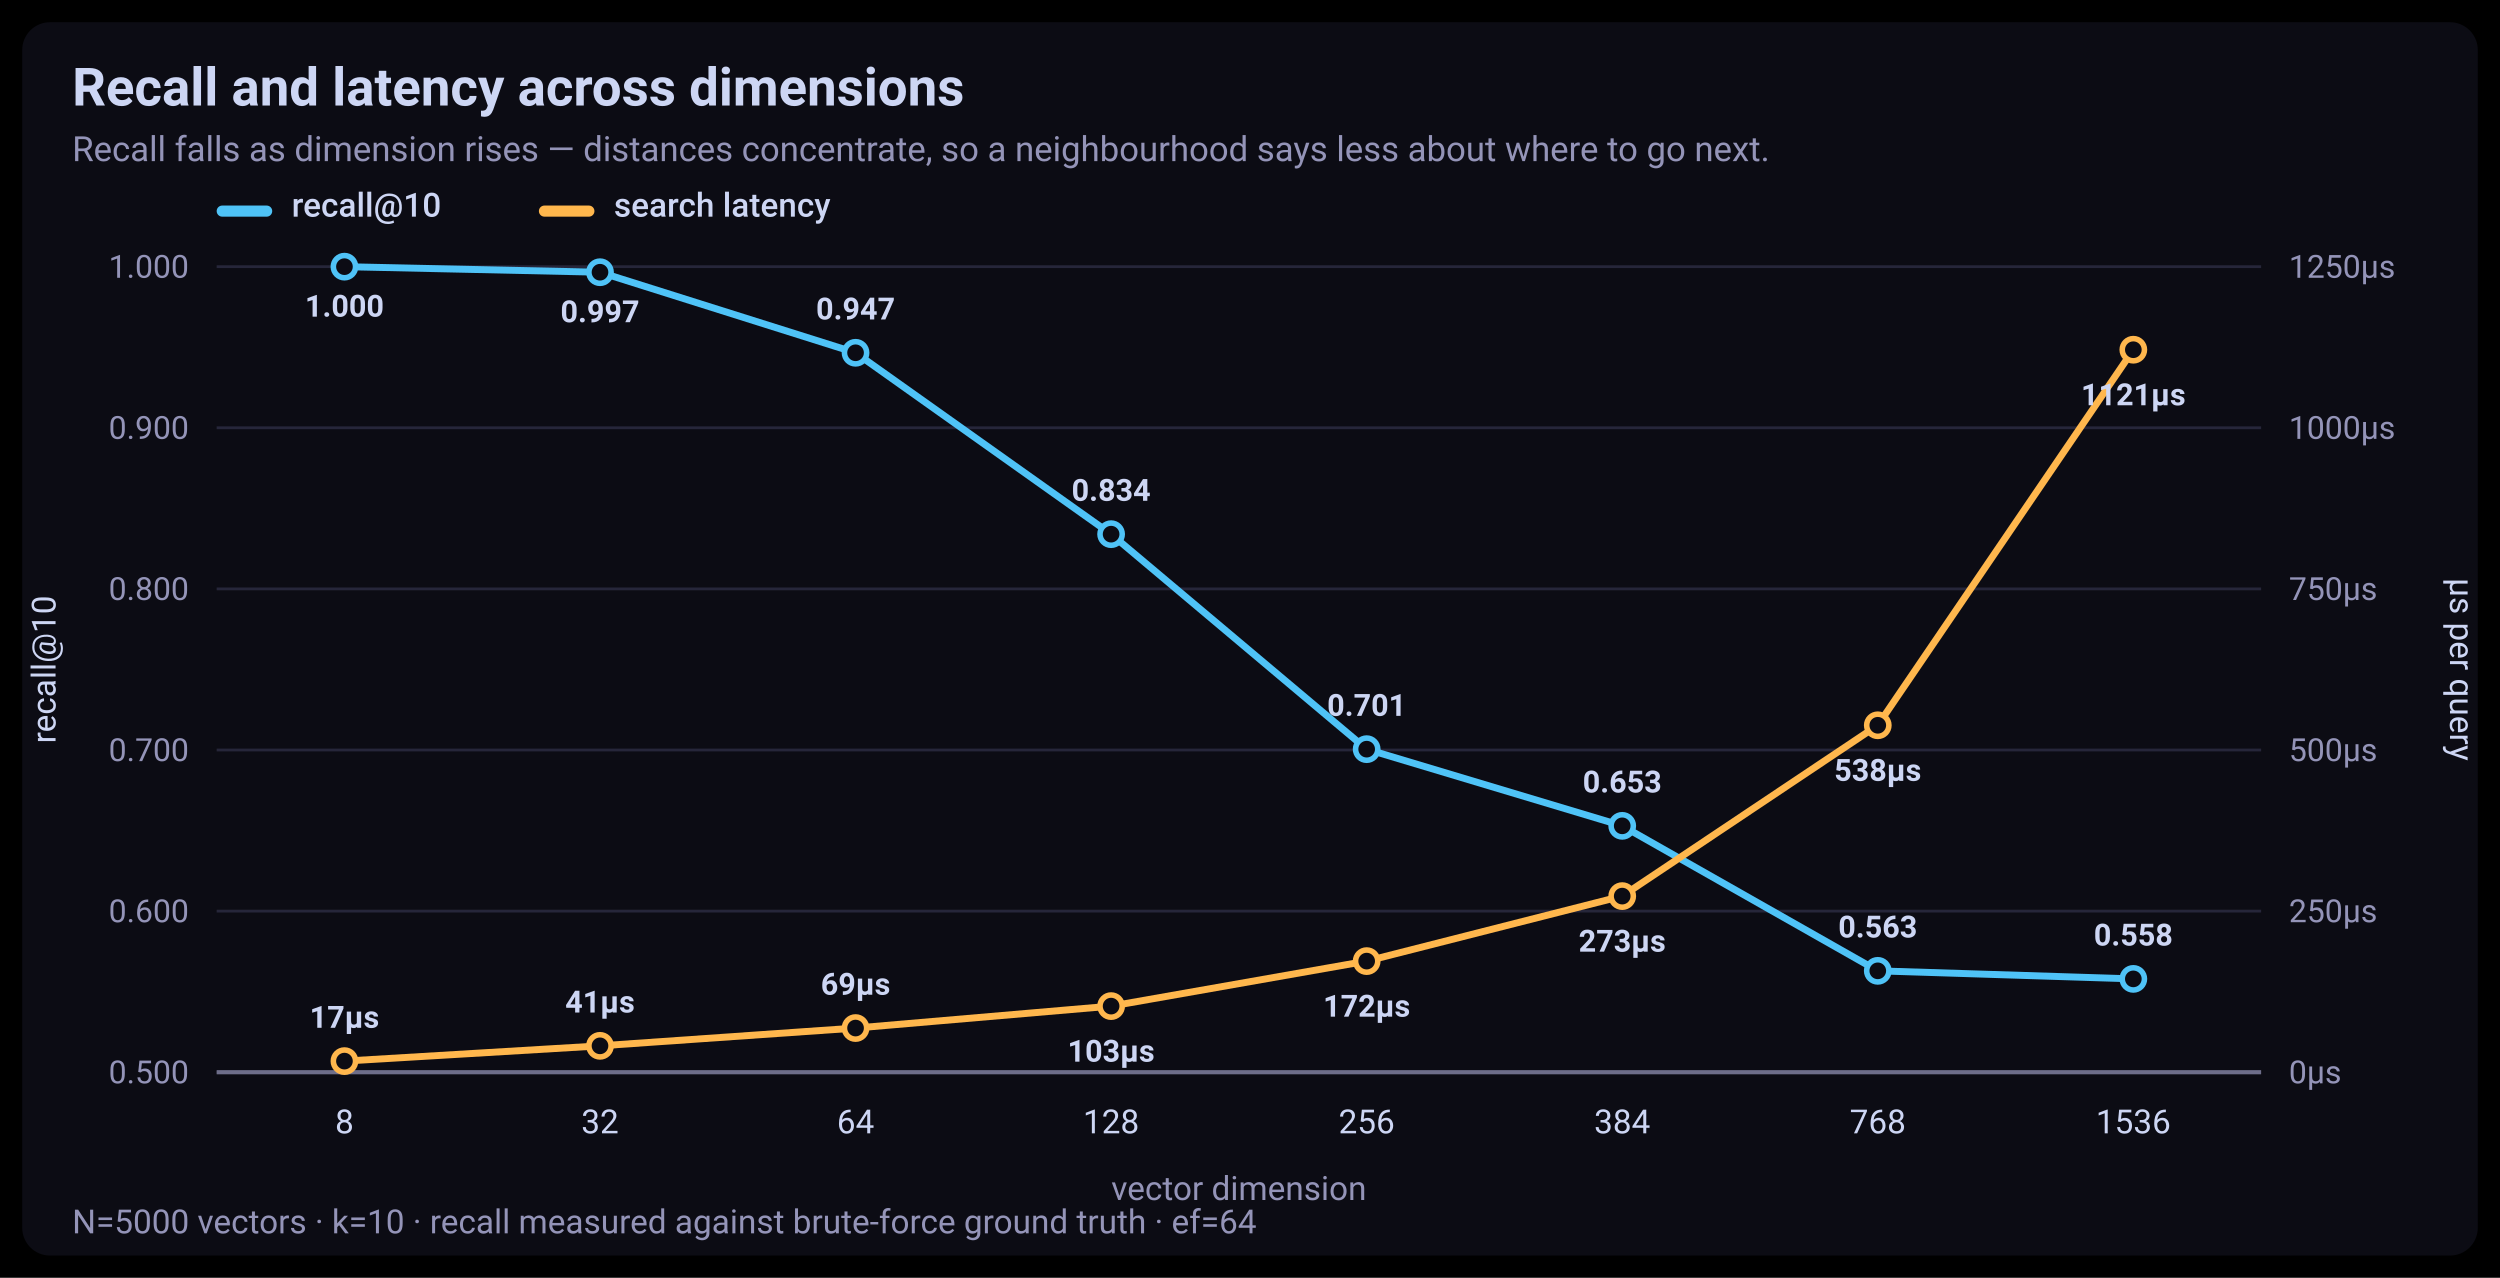
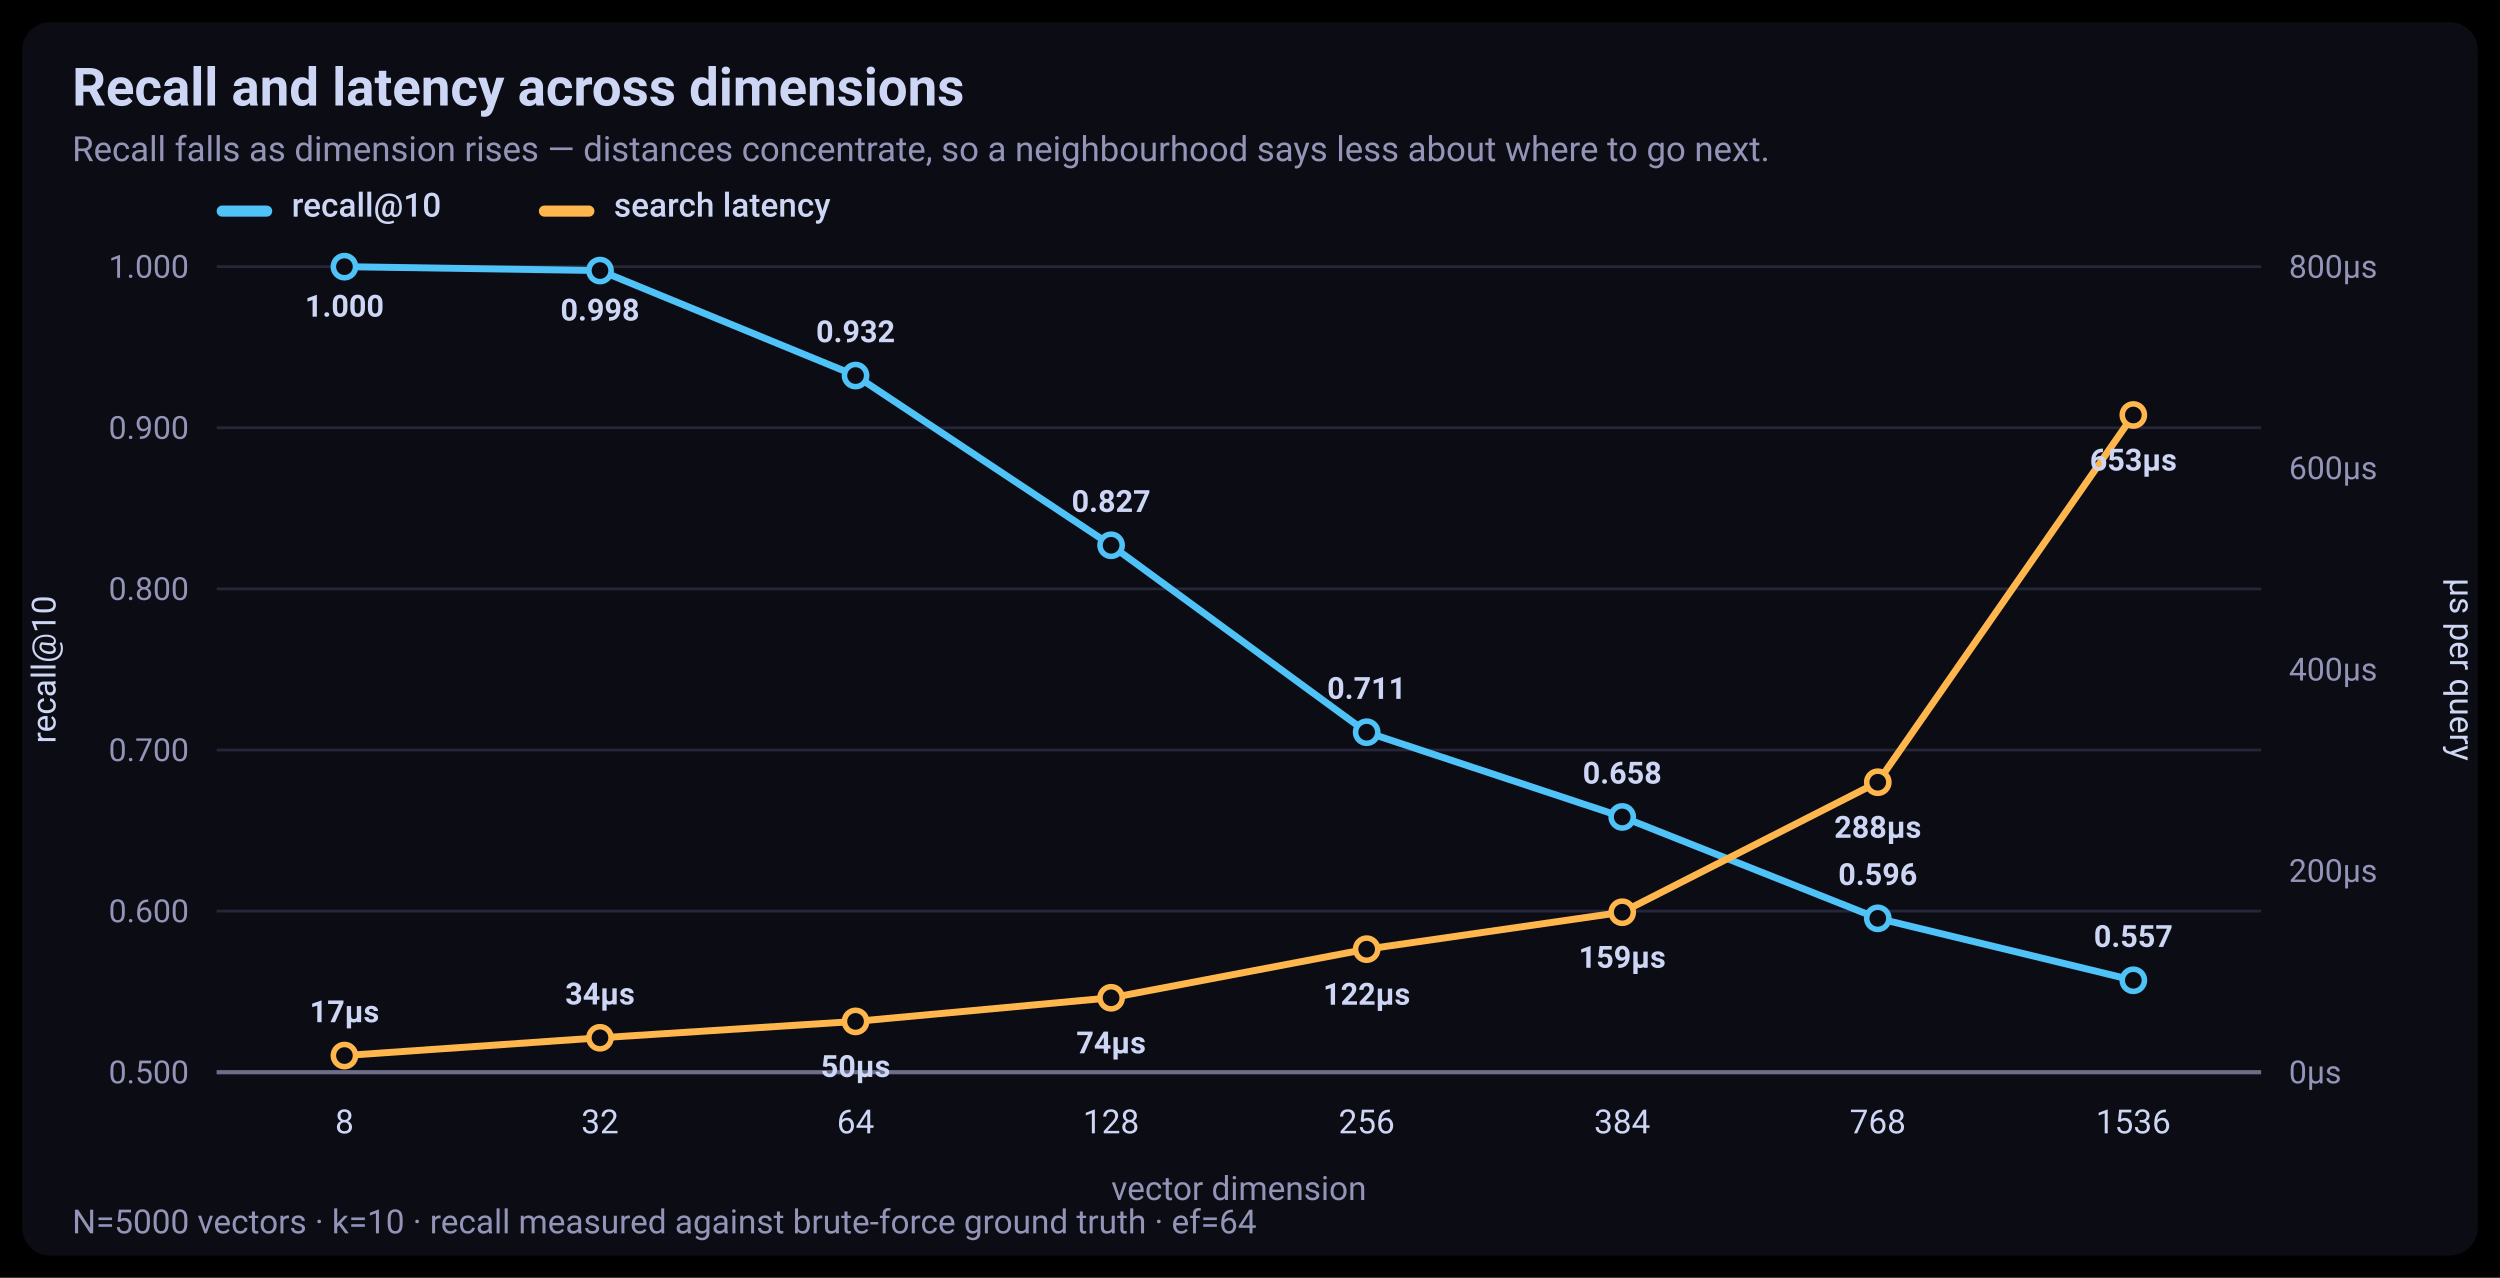
<svg xmlns="http://www.w3.org/2000/svg" viewBox="0 0 900 460" width="900" height="460" role="img" aria-label="Recall and latency across dimensions">
  <rect width="900" height="460" fill="#000000" />
  <rect x="8" y="8" width="884" height="444" rx="10" fill="#0C0C14" />
  <text x="26.0" y="38.0" fill="#CDD6F4" font-family="ui-sans-serif, system-ui, -apple-system, 'Segoe UI', Roboto, sans-serif" font-size="19.0" text-anchor="start" font-weight="600">Recall and latency across dimensions</text>
  <text x="26.0" y="58.0" fill="#9494B8" font-family="ui-sans-serif, system-ui, -apple-system, 'Segoe UI', Roboto, sans-serif" font-size="12.5" text-anchor="start" font-weight="400">Recall falls as dimension rises — distances concentrate, so a neighbourhood says less about where to go next.</text>
  <line x1="78" y1="386.0" x2="814" y2="386.0" stroke="#26263A" stroke-width="1" />
  <text x="68.0" y="390.0" fill="#9494B8" font-family="ui-sans-serif, system-ui, -apple-system, 'Segoe UI', Roboto, sans-serif" font-size="11.5" text-anchor="end" font-weight="400">0.500</text>
  <line x1="78" y1="328.0" x2="814" y2="328.0" stroke="#26263A" stroke-width="1" />
  <text x="68.0" y="332.0" fill="#9494B8" font-family="ui-sans-serif, system-ui, -apple-system, 'Segoe UI', Roboto, sans-serif" font-size="11.5" text-anchor="end" font-weight="400">0.600</text>
  <line x1="78" y1="270.0" x2="814" y2="270.0" stroke="#26263A" stroke-width="1" />
  <text x="68.0" y="274.0" fill="#9494B8" font-family="ui-sans-serif, system-ui, -apple-system, 'Segoe UI', Roboto, sans-serif" font-size="11.5" text-anchor="end" font-weight="400">0.700</text>
  <line x1="78" y1="212.0" x2="814" y2="212.0" stroke="#26263A" stroke-width="1" />
  <text x="68.0" y="216.0" fill="#9494B8" font-family="ui-sans-serif, system-ui, -apple-system, 'Segoe UI', Roboto, sans-serif" font-size="11.5" text-anchor="end" font-weight="400">0.800</text>
  <line x1="78" y1="154.0" x2="814" y2="154.0" stroke="#26263A" stroke-width="1" />
  <text x="68.0" y="158.0" fill="#9494B8" font-family="ui-sans-serif, system-ui, -apple-system, 'Segoe UI', Roboto, sans-serif" font-size="11.5" text-anchor="end" font-weight="400">0.900</text>
  <line x1="78" y1="96.0" x2="814" y2="96.0" stroke="#26263A" stroke-width="1" />
  <text x="68.0" y="100.0" fill="#9494B8" font-family="ui-sans-serif, system-ui, -apple-system, 'Segoe UI', Roboto, sans-serif" font-size="11.5" text-anchor="end" font-weight="400">1.000</text>
  <text x="20.0" y="241.0" fill="#CDD6F4" font-family="ui-sans-serif, system-ui, -apple-system, 'Segoe UI', Roboto, sans-serif" font-size="12" text-anchor="middle" transform="rotate(-90 20.0 241.0)">recall@10</text>
  <text x="824.0" y="390.0" fill="#9494B8" font-family="ui-sans-serif, system-ui, -apple-system, 'Segoe UI', Roboto, sans-serif" font-size="11.5" text-anchor="start" font-weight="400">0µs</text>
-   <text x="824.0" y="332.0" fill="#9494B8" font-family="ui-sans-serif, system-ui, -apple-system, 'Segoe UI', Roboto, sans-serif" font-size="11.5" text-anchor="start" font-weight="400">250µs</text>
-   <text x="824.0" y="274.0" fill="#9494B8" font-family="ui-sans-serif, system-ui, -apple-system, 'Segoe UI', Roboto, sans-serif" font-size="11.5" text-anchor="start" font-weight="400">500µs</text>
-   <text x="824.0" y="216.0" fill="#9494B8" font-family="ui-sans-serif, system-ui, -apple-system, 'Segoe UI', Roboto, sans-serif" font-size="11.5" text-anchor="start" font-weight="400">750µs</text>
-   <text x="824.0" y="158.0" fill="#9494B8" font-family="ui-sans-serif, system-ui, -apple-system, 'Segoe UI', Roboto, sans-serif" font-size="11.5" text-anchor="start" font-weight="400">1000µs</text>
-   <text x="824.0" y="100.0" fill="#9494B8" font-family="ui-sans-serif, system-ui, -apple-system, 'Segoe UI', Roboto, sans-serif" font-size="11.5" text-anchor="start" font-weight="400">1250µs</text>
+   <text x="824.0" y="317.5" fill="#9494B8" font-family="ui-sans-serif, system-ui, -apple-system, 'Segoe UI', Roboto, sans-serif" font-size="11.5" text-anchor="start" font-weight="400">200µs</text>
+   <text x="824.0" y="245.0" fill="#9494B8" font-family="ui-sans-serif, system-ui, -apple-system, 'Segoe UI', Roboto, sans-serif" font-size="11.5" text-anchor="start" font-weight="400">400µs</text>
+   <text x="824.0" y="172.5" fill="#9494B8" font-family="ui-sans-serif, system-ui, -apple-system, 'Segoe UI', Roboto, sans-serif" font-size="11.5" text-anchor="start" font-weight="400">600µs</text>
+   <text x="824.0" y="100.0" fill="#9494B8" font-family="ui-sans-serif, system-ui, -apple-system, 'Segoe UI', Roboto, sans-serif" font-size="11.5" text-anchor="start" font-weight="400">800µs</text>
  <text x="882.0" y="241.0" fill="#CDD6F4" font-family="ui-sans-serif, system-ui, -apple-system, 'Segoe UI', Roboto, sans-serif" font-size="12" text-anchor="middle" transform="rotate(90 882.0 241.0)">µs per query</text>
  <line x1="78" y1="386" x2="814" y2="386" stroke="#6E6E8A" stroke-width="1.5" />
-   <polyline points="124.0,96.0 216.0,98.0 308.0,127.0 400.0,192.3 492.0,269.7 584.0,297.3 676.0,349.5 768.0,352.4" fill="none" stroke="#4FC3F7" stroke-width="2.5" stroke-linejoin="round" stroke-linecap="round" />
+   <polyline points="124.0,96.0 216.0,97.4 308.0,135.2 400.0,196.3 492.0,263.6 584.0,294.1 676.0,330.6 768.0,352.9" fill="none" stroke="#4FC3F7" stroke-width="2.5" stroke-linejoin="round" stroke-linecap="round" />
  <circle cx="124.0" cy="96.0" r="4" fill="#0C0C14" stroke="#4FC3F7" stroke-width="2" />
  <text x="124.0" y="114.0" fill="#CDD6F4" font-family="ui-sans-serif, system-ui, -apple-system, 'Segoe UI', Roboto, sans-serif" font-size="11.0" text-anchor="middle" font-weight="600">1.000</text>
-   <circle cx="216.0" cy="98.0" r="4" fill="#0C0C14" stroke="#4FC3F7" stroke-width="2" />
-   <text x="216.0" y="116.0" fill="#CDD6F4" font-family="ui-sans-serif, system-ui, -apple-system, 'Segoe UI', Roboto, sans-serif" font-size="11.0" text-anchor="middle" font-weight="600">0.997</text>
-   <circle cx="308.0" cy="127.0" r="4" fill="#0C0C14" stroke="#4FC3F7" stroke-width="2" />
-   <text x="308.0" y="115.0" fill="#CDD6F4" font-family="ui-sans-serif, system-ui, -apple-system, 'Segoe UI', Roboto, sans-serif" font-size="11.0" text-anchor="middle" font-weight="600">0.947</text>
-   <circle cx="400.0" cy="192.3" r="4" fill="#0C0C14" stroke="#4FC3F7" stroke-width="2" />
-   <text x="400.0" y="180.3" fill="#CDD6F4" font-family="ui-sans-serif, system-ui, -apple-system, 'Segoe UI', Roboto, sans-serif" font-size="11.0" text-anchor="middle" font-weight="600">0.834</text>
-   <circle cx="492.0" cy="269.7" r="4" fill="#0C0C14" stroke="#4FC3F7" stroke-width="2" />
-   <text x="492.0" y="257.7" fill="#CDD6F4" font-family="ui-sans-serif, system-ui, -apple-system, 'Segoe UI', Roboto, sans-serif" font-size="11.0" text-anchor="middle" font-weight="600">0.701</text>
-   <circle cx="584.0" cy="297.3" r="4" fill="#0C0C14" stroke="#4FC3F7" stroke-width="2" />
-   <text x="584.0" y="285.3" fill="#CDD6F4" font-family="ui-sans-serif, system-ui, -apple-system, 'Segoe UI', Roboto, sans-serif" font-size="11.0" text-anchor="middle" font-weight="600">0.653</text>
-   <circle cx="676.0" cy="349.5" r="4" fill="#0C0C14" stroke="#4FC3F7" stroke-width="2" />
-   <text x="676.0" y="337.5" fill="#CDD6F4" font-family="ui-sans-serif, system-ui, -apple-system, 'Segoe UI', Roboto, sans-serif" font-size="11.0" text-anchor="middle" font-weight="600">0.563</text>
-   <circle cx="768.0" cy="352.4" r="4" fill="#0C0C14" stroke="#4FC3F7" stroke-width="2" />
-   <text x="768.0" y="340.4" fill="#CDD6F4" font-family="ui-sans-serif, system-ui, -apple-system, 'Segoe UI', Roboto, sans-serif" font-size="11.0" text-anchor="middle" font-weight="600">0.558</text>
-   <polyline points="124.0,382.0 216.0,376.5 308.0,370.1 400.0,362.2 492.0,346.0 584.0,322.6 676.0,261.1 768.0,125.9" fill="none" stroke="#FFB74D" stroke-width="2.5" stroke-linejoin="round" stroke-linecap="round" />
-   <circle cx="124.0" cy="382.0" r="4" fill="#0C0C14" stroke="#FFB74D" stroke-width="2" />
-   <text x="124.0" y="370.0" fill="#CDD6F4" font-family="ui-sans-serif, system-ui, -apple-system, 'Segoe UI', Roboto, sans-serif" font-size="11.0" text-anchor="middle" font-weight="600">17µs</text>
-   <circle cx="216.0" cy="376.5" r="4" fill="#0C0C14" stroke="#FFB74D" stroke-width="2" />
-   <text x="216.0" y="364.5" fill="#CDD6F4" font-family="ui-sans-serif, system-ui, -apple-system, 'Segoe UI', Roboto, sans-serif" font-size="11.0" text-anchor="middle" font-weight="600">41µs</text>
-   <circle cx="308.0" cy="370.1" r="4" fill="#0C0C14" stroke="#FFB74D" stroke-width="2" />
-   <text x="308.0" y="358.1" fill="#CDD6F4" font-family="ui-sans-serif, system-ui, -apple-system, 'Segoe UI', Roboto, sans-serif" font-size="11.0" text-anchor="middle" font-weight="600">69µs</text>
-   <circle cx="400.0" cy="362.2" r="4" fill="#0C0C14" stroke="#FFB74D" stroke-width="2" />
-   <text x="400.0" y="382.2" fill="#CDD6F4" font-family="ui-sans-serif, system-ui, -apple-system, 'Segoe UI', Roboto, sans-serif" font-size="11.0" text-anchor="middle" font-weight="600">103µs</text>
-   <circle cx="492.0" cy="346.0" r="4" fill="#0C0C14" stroke="#FFB74D" stroke-width="2" />
-   <text x="492.0" y="366.0" fill="#CDD6F4" font-family="ui-sans-serif, system-ui, -apple-system, 'Segoe UI', Roboto, sans-serif" font-size="11.0" text-anchor="middle" font-weight="600">172µs</text>
-   <circle cx="584.0" cy="322.6" r="4" fill="#0C0C14" stroke="#FFB74D" stroke-width="2" />
-   <text x="584.0" y="342.6" fill="#CDD6F4" font-family="ui-sans-serif, system-ui, -apple-system, 'Segoe UI', Roboto, sans-serif" font-size="11.0" text-anchor="middle" font-weight="600">273µs</text>
-   <circle cx="676.0" cy="261.1" r="4" fill="#0C0C14" stroke="#FFB74D" stroke-width="2" />
-   <text x="676.0" y="281.1" fill="#CDD6F4" font-family="ui-sans-serif, system-ui, -apple-system, 'Segoe UI', Roboto, sans-serif" font-size="11.0" text-anchor="middle" font-weight="600">538µs</text>
-   <circle cx="768.0" cy="125.9" r="4" fill="#0C0C14" stroke="#FFB74D" stroke-width="2" />
-   <text x="768.0" y="145.9" fill="#CDD6F4" font-family="ui-sans-serif, system-ui, -apple-system, 'Segoe UI', Roboto, sans-serif" font-size="11.0" text-anchor="middle" font-weight="600">1121µs</text>
+   <circle cx="216.0" cy="97.4" r="4" fill="#0C0C14" stroke="#4FC3F7" stroke-width="2" />
+   <text x="216.0" y="115.4" fill="#CDD6F4" font-family="ui-sans-serif, system-ui, -apple-system, 'Segoe UI', Roboto, sans-serif" font-size="11.0" text-anchor="middle" font-weight="600">0.998</text>
+   <circle cx="308.0" cy="135.2" r="4" fill="#0C0C14" stroke="#4FC3F7" stroke-width="2" />
+   <text x="308.0" y="123.2" fill="#CDD6F4" font-family="ui-sans-serif, system-ui, -apple-system, 'Segoe UI', Roboto, sans-serif" font-size="11.0" text-anchor="middle" font-weight="600">0.932</text>
+   <circle cx="400.0" cy="196.3" r="4" fill="#0C0C14" stroke="#4FC3F7" stroke-width="2" />
+   <text x="400.0" y="184.3" fill="#CDD6F4" font-family="ui-sans-serif, system-ui, -apple-system, 'Segoe UI', Roboto, sans-serif" font-size="11.0" text-anchor="middle" font-weight="600">0.827</text>
+   <circle cx="492.0" cy="263.6" r="4" fill="#0C0C14" stroke="#4FC3F7" stroke-width="2" />
+   <text x="492.0" y="251.6" fill="#CDD6F4" font-family="ui-sans-serif, system-ui, -apple-system, 'Segoe UI', Roboto, sans-serif" font-size="11.0" text-anchor="middle" font-weight="600">0.711</text>
+   <circle cx="584.0" cy="294.1" r="4" fill="#0C0C14" stroke="#4FC3F7" stroke-width="2" />
+   <text x="584.0" y="282.1" fill="#CDD6F4" font-family="ui-sans-serif, system-ui, -apple-system, 'Segoe UI', Roboto, sans-serif" font-size="11.0" text-anchor="middle" font-weight="600">0.658</text>
+   <circle cx="676.0" cy="330.6" r="4" fill="#0C0C14" stroke="#4FC3F7" stroke-width="2" />
+   <text x="676.0" y="318.6" fill="#CDD6F4" font-family="ui-sans-serif, system-ui, -apple-system, 'Segoe UI', Roboto, sans-serif" font-size="11.0" text-anchor="middle" font-weight="600">0.596</text>
+   <circle cx="768.0" cy="352.9" r="4" fill="#0C0C14" stroke="#4FC3F7" stroke-width="2" />
+   <text x="768.0" y="340.9" fill="#CDD6F4" font-family="ui-sans-serif, system-ui, -apple-system, 'Segoe UI', Roboto, sans-serif" font-size="11.0" text-anchor="middle" font-weight="600">0.557</text>
+   <polyline points="124.0,380.0 216.0,373.6 308.0,367.7 400.0,359.2 492.0,341.7 584.0,328.4 676.0,281.6 768.0,149.4" fill="none" stroke="#FFB74D" stroke-width="2.5" stroke-linejoin="round" stroke-linecap="round" />
+   <circle cx="124.0" cy="380.0" r="4" fill="#0C0C14" stroke="#FFB74D" stroke-width="2" />
+   <text x="124.0" y="368.0" fill="#CDD6F4" font-family="ui-sans-serif, system-ui, -apple-system, 'Segoe UI', Roboto, sans-serif" font-size="11.0" text-anchor="middle" font-weight="600">17µs</text>
+   <circle cx="216.0" cy="373.6" r="4" fill="#0C0C14" stroke="#FFB74D" stroke-width="2" />
+   <text x="216.0" y="361.6" fill="#CDD6F4" font-family="ui-sans-serif, system-ui, -apple-system, 'Segoe UI', Roboto, sans-serif" font-size="11.0" text-anchor="middle" font-weight="600">34µs</text>
+   <circle cx="308.0" cy="367.7" r="4" fill="#0C0C14" stroke="#FFB74D" stroke-width="2" />
+   <text x="308.0" y="387.7" fill="#CDD6F4" font-family="ui-sans-serif, system-ui, -apple-system, 'Segoe UI', Roboto, sans-serif" font-size="11.0" text-anchor="middle" font-weight="600">50µs</text>
+   <circle cx="400.0" cy="359.2" r="4" fill="#0C0C14" stroke="#FFB74D" stroke-width="2" />
+   <text x="400.0" y="379.2" fill="#CDD6F4" font-family="ui-sans-serif, system-ui, -apple-system, 'Segoe UI', Roboto, sans-serif" font-size="11.0" text-anchor="middle" font-weight="600">74µs</text>
+   <circle cx="492.0" cy="341.7" r="4" fill="#0C0C14" stroke="#FFB74D" stroke-width="2" />
+   <text x="492.0" y="361.7" fill="#CDD6F4" font-family="ui-sans-serif, system-ui, -apple-system, 'Segoe UI', Roboto, sans-serif" font-size="11.0" text-anchor="middle" font-weight="600">122µs</text>
+   <circle cx="584.0" cy="328.4" r="4" fill="#0C0C14" stroke="#FFB74D" stroke-width="2" />
+   <text x="584.0" y="348.4" fill="#CDD6F4" font-family="ui-sans-serif, system-ui, -apple-system, 'Segoe UI', Roboto, sans-serif" font-size="11.0" text-anchor="middle" font-weight="600">159µs</text>
+   <circle cx="676.0" cy="281.6" r="4" fill="#0C0C14" stroke="#FFB74D" stroke-width="2" />
+   <text x="676.0" y="301.6" fill="#CDD6F4" font-family="ui-sans-serif, system-ui, -apple-system, 'Segoe UI', Roboto, sans-serif" font-size="11.0" text-anchor="middle" font-weight="600">288µs</text>
+   <circle cx="768.0" cy="149.4" r="4" fill="#0C0C14" stroke="#FFB74D" stroke-width="2" />
+   <text x="768.0" y="169.4" fill="#CDD6F4" font-family="ui-sans-serif, system-ui, -apple-system, 'Segoe UI', Roboto, sans-serif" font-size="11.0" text-anchor="middle" font-weight="600">653µs</text>
  <text x="124.0" y="408.0" fill="#CDD6F4" font-family="ui-sans-serif, system-ui, -apple-system, 'Segoe UI', Roboto, sans-serif" font-size="12.0" text-anchor="middle" font-weight="400">8</text>
  <text x="216.0" y="408.0" fill="#CDD6F4" font-family="ui-sans-serif, system-ui, -apple-system, 'Segoe UI', Roboto, sans-serif" font-size="12.0" text-anchor="middle" font-weight="400">32</text>
  <text x="308.0" y="408.0" fill="#CDD6F4" font-family="ui-sans-serif, system-ui, -apple-system, 'Segoe UI', Roboto, sans-serif" font-size="12.0" text-anchor="middle" font-weight="400">64</text>
  <text x="400.0" y="408.0" fill="#CDD6F4" font-family="ui-sans-serif, system-ui, -apple-system, 'Segoe UI', Roboto, sans-serif" font-size="12.0" text-anchor="middle" font-weight="400">128</text>
  <text x="492.0" y="408.0" fill="#CDD6F4" font-family="ui-sans-serif, system-ui, -apple-system, 'Segoe UI', Roboto, sans-serif" font-size="12.0" text-anchor="middle" font-weight="400">256</text>
  <text x="584.0" y="408.0" fill="#CDD6F4" font-family="ui-sans-serif, system-ui, -apple-system, 'Segoe UI', Roboto, sans-serif" font-size="12.0" text-anchor="middle" font-weight="400">384</text>
  <text x="676.0" y="408.0" fill="#CDD6F4" font-family="ui-sans-serif, system-ui, -apple-system, 'Segoe UI', Roboto, sans-serif" font-size="12.0" text-anchor="middle" font-weight="400">768</text>
  <text x="768.0" y="408.0" fill="#CDD6F4" font-family="ui-sans-serif, system-ui, -apple-system, 'Segoe UI', Roboto, sans-serif" font-size="12.0" text-anchor="middle" font-weight="400">1536</text>
  <text x="446.0" y="432.0" fill="#9494B8" font-family="ui-sans-serif, system-ui, -apple-system, 'Segoe UI', Roboto, sans-serif" font-size="12.0" text-anchor="middle" font-weight="400">vector dimension</text>
  <rect x="78.0" y="74.0" width="20" height="4" rx="2" fill="#4FC3F7" />
  <text x="105.0" y="78.0" fill="#CDD6F4" font-family="ui-sans-serif, system-ui, -apple-system, 'Segoe UI', Roboto, sans-serif" font-size="12.0" text-anchor="start" font-weight="500">recall@10</text>
  <rect x="194.0" y="74.0" width="20" height="4" rx="2" fill="#FFB74D" />
  <text x="221.0" y="78.0" fill="#CDD6F4" font-family="ui-sans-serif, system-ui, -apple-system, 'Segoe UI', Roboto, sans-serif" font-size="12.0" text-anchor="start" font-weight="500">search latency</text>
  <text x="26.0" y="444.0" fill="#9494B8" font-family="ui-sans-serif, system-ui, -apple-system, 'Segoe UI', Roboto, sans-serif" font-size="12.0" text-anchor="start" font-weight="400">N=5000 vectors · k=10 · recall measured against brute-force ground truth · ef=64</text>
</svg>
